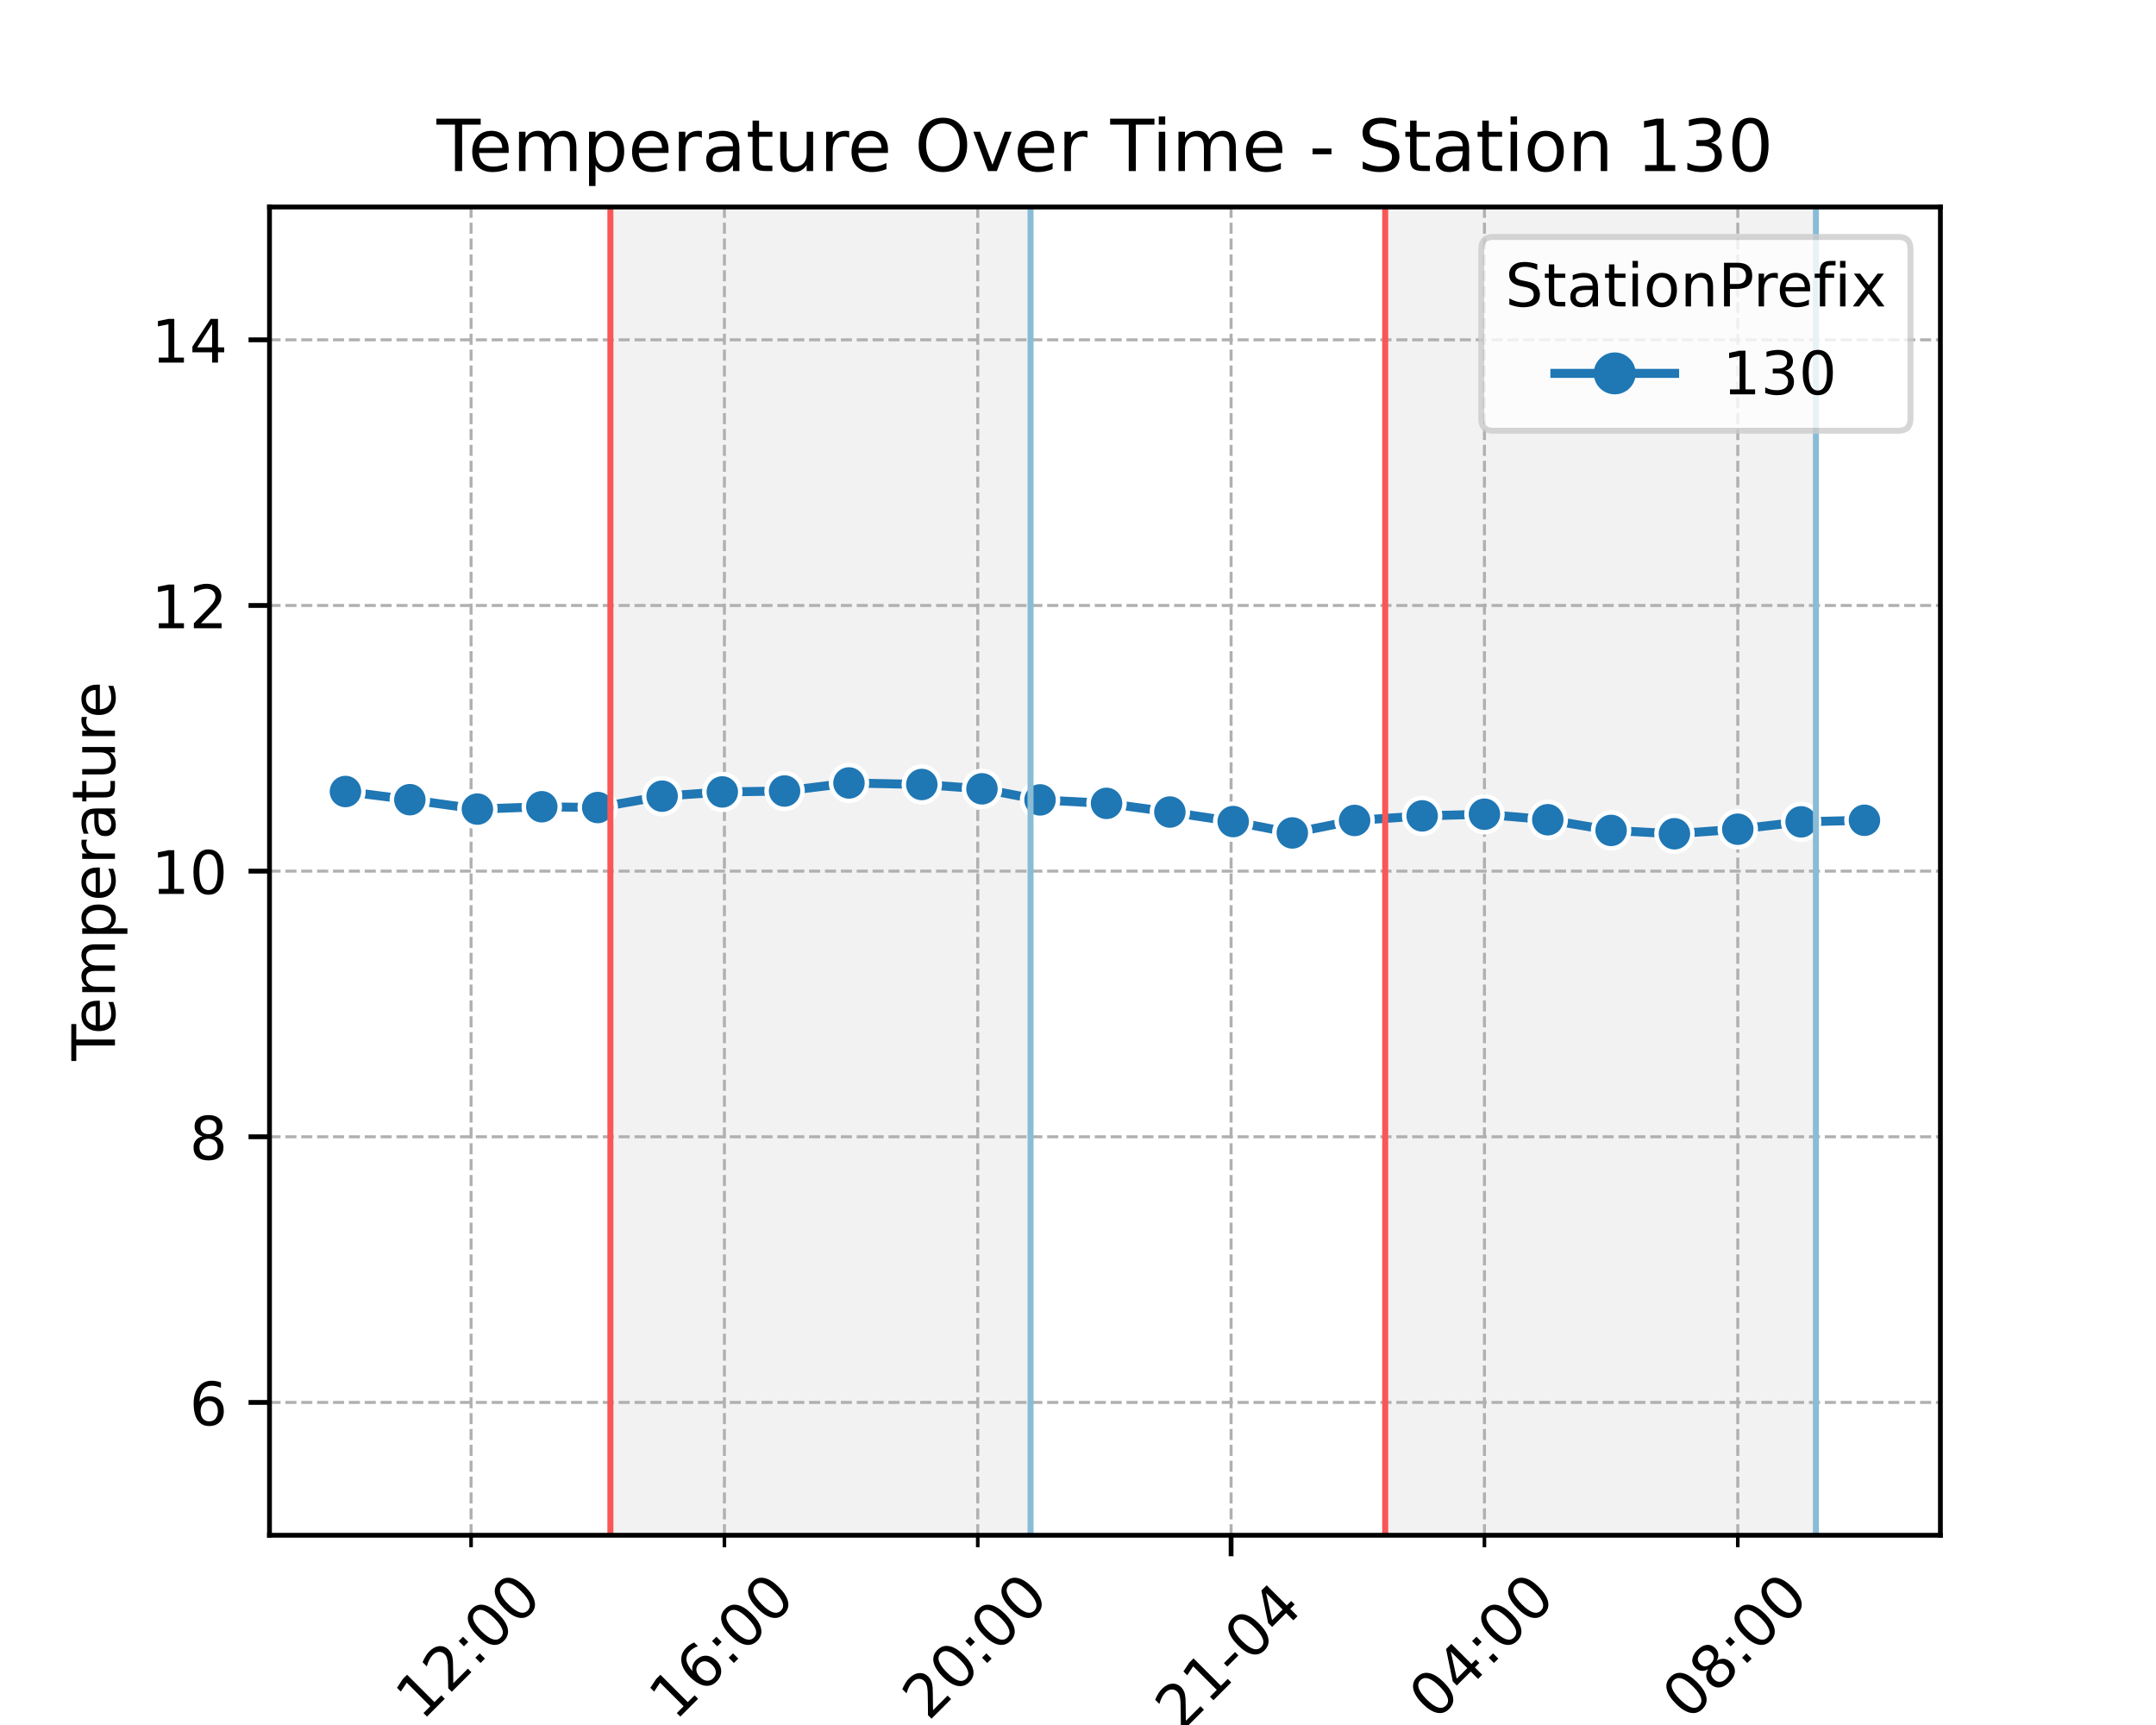
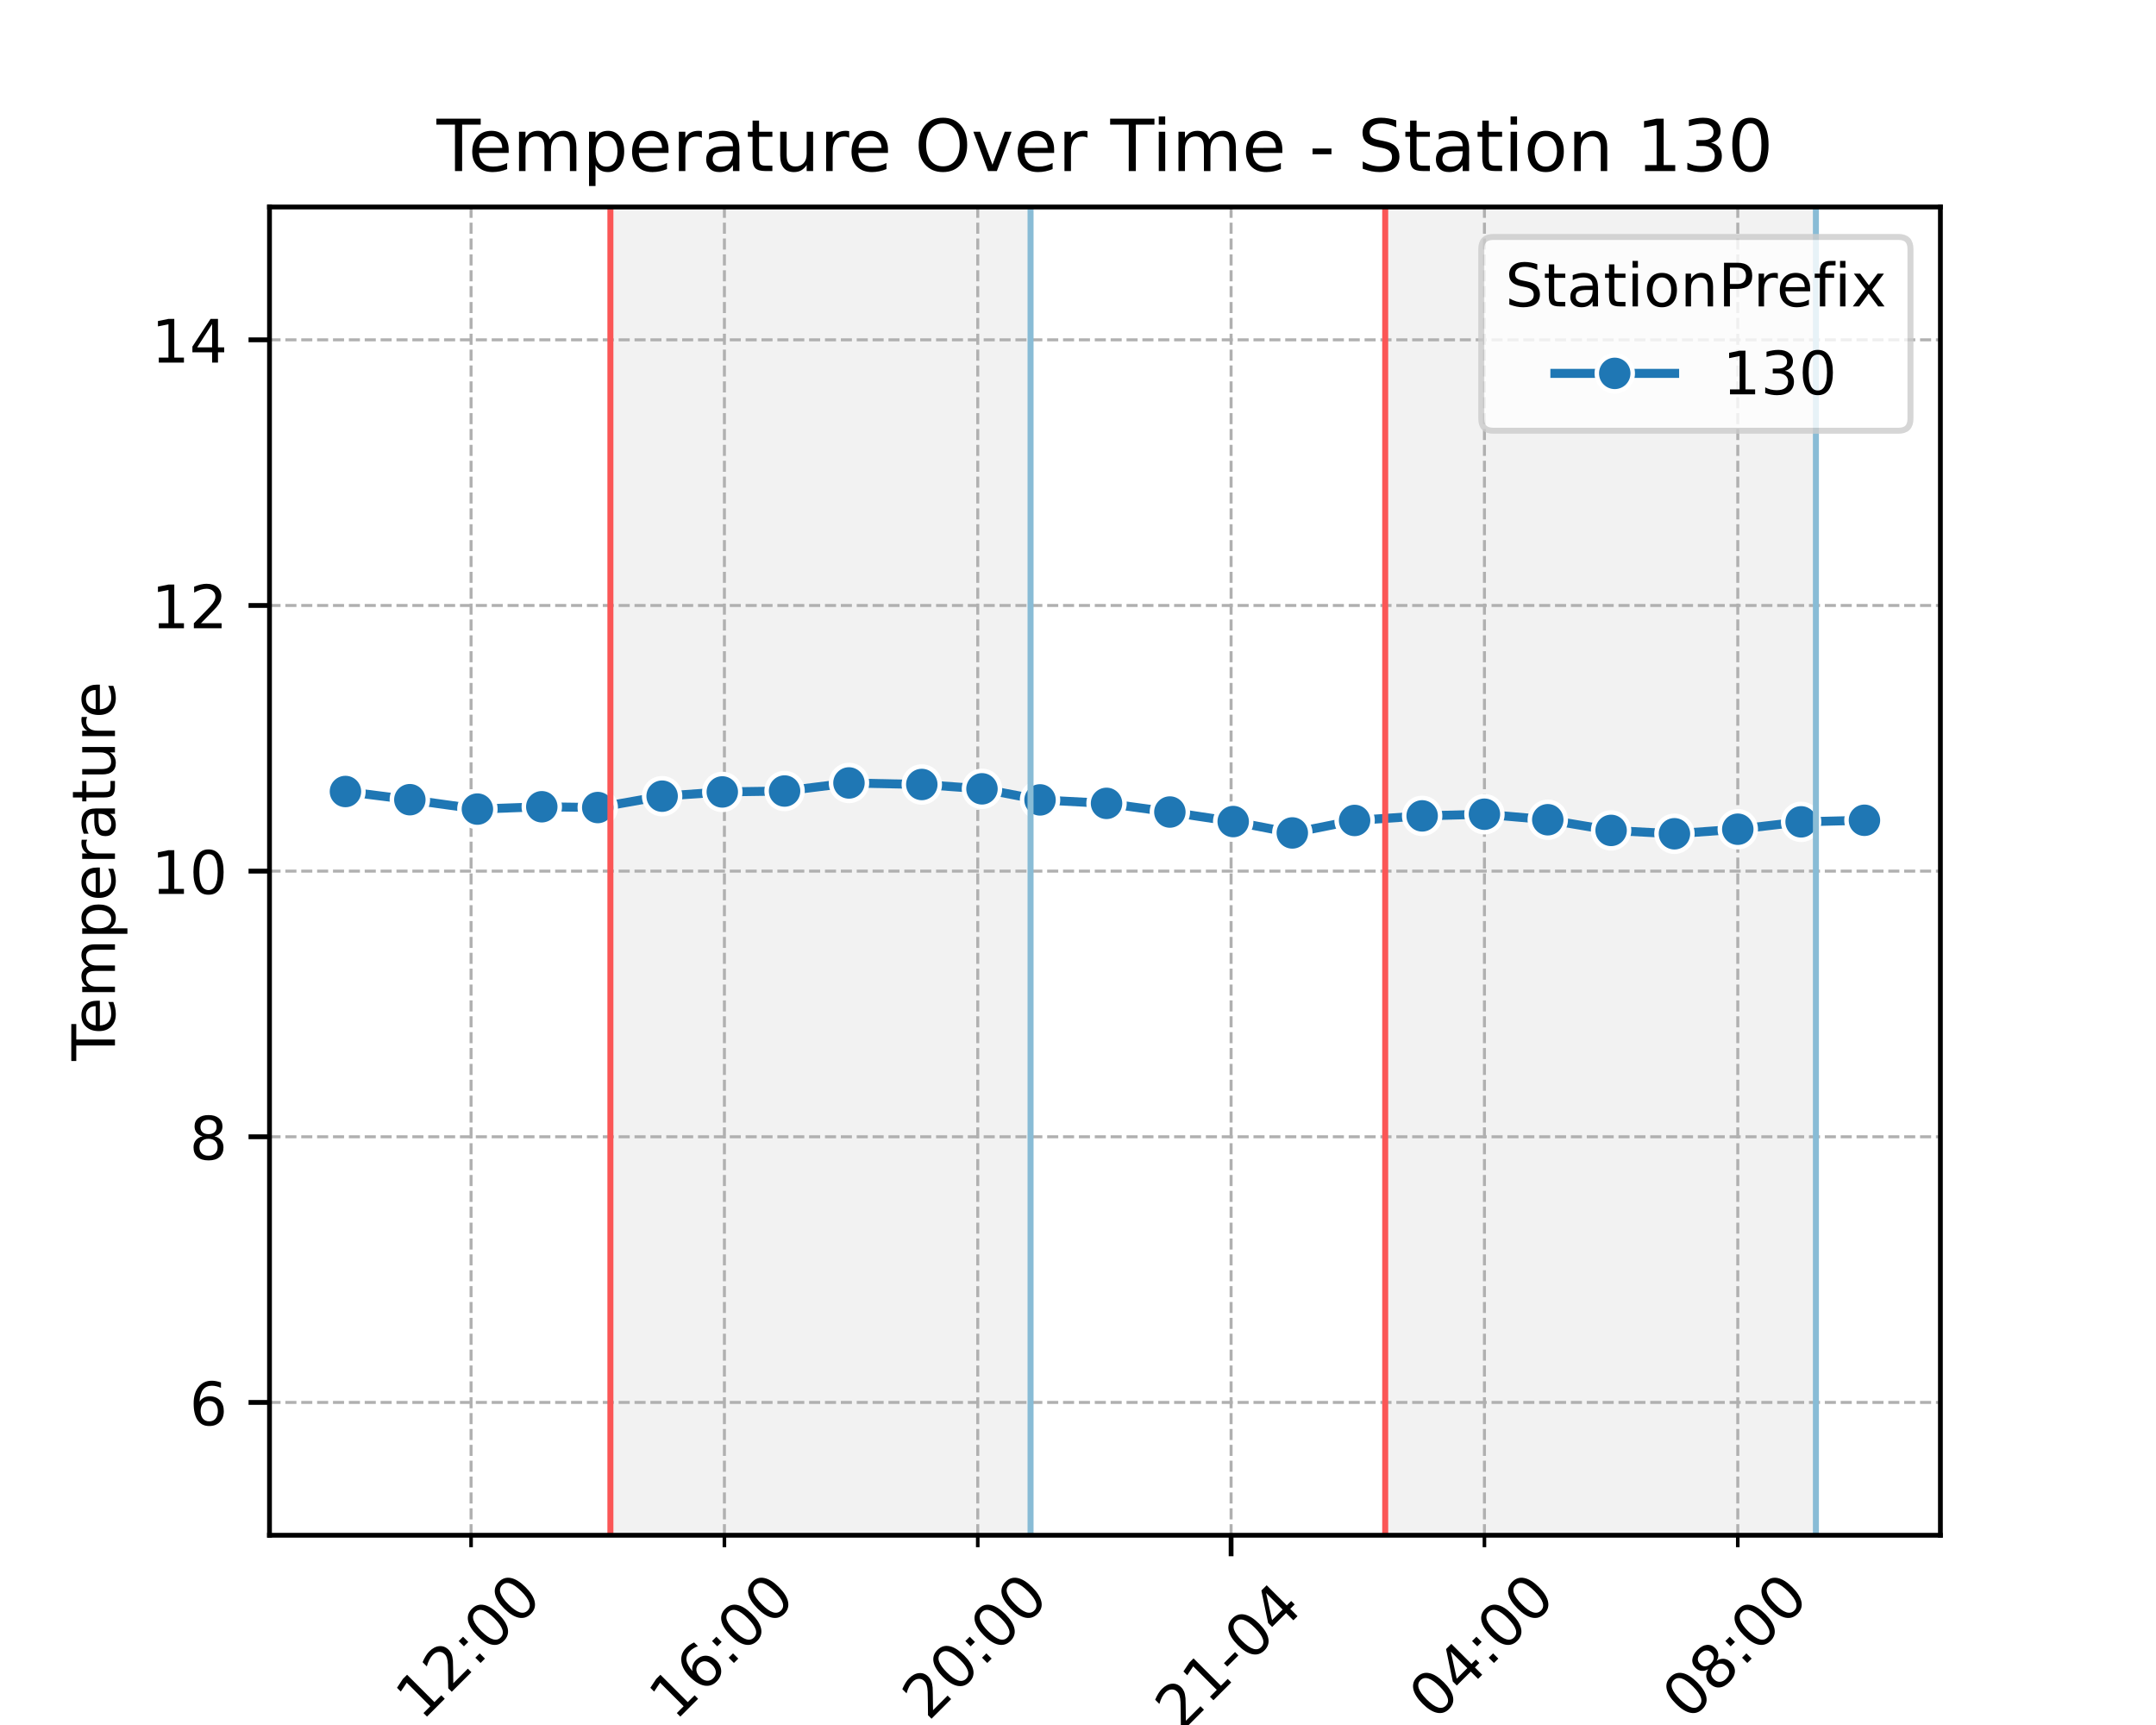
<svg xmlns="http://www.w3.org/2000/svg" xmlns:xlink="http://www.w3.org/1999/xlink" width="360pt" height="288pt" viewBox="0 0 360 288" version="1.1">
  <defs>
    <style type="text/css">*{stroke-linejoin: round; stroke-linecap: butt}</style>
  </defs>
  <g id="figure_1">
    <g id="patch_1">
      <path d="M 0 288  L 360 288  L 360 0  L 0 0  z " style="fill: #ffffff" />
    </g>
    <g id="axes_1">
      <g id="patch_2">
        <path d="M 45 256.32  L 324 256.32  L 324 34.56  L 45 34.56  z " style="fill: #ffffff" />
      </g>
      <g id="PolyCollection_1" />
      <g id="patch_3">
-         <path d="M 101.923 256.32  L 101.923 34.56  L 172.074 34.56  L 172.074 256.32  z " clip-path="url(#pd83a033879)" style="fill: #d3d3d3; opacity: 0.3; stroke: #d3d3d3; stroke-linejoin: miter" />
+         <path d="M 101.923 256.32  L 101.923 34.56  L 172.074 34.56  L 172.074 256.32  z " clip-path="url(#pca00996614)" style="fill: #d3d3d3; opacity: 0.3; stroke: #d3d3d3; stroke-linejoin: miter" />
      </g>
      <g id="patch_4">
-         <path d="M 231.297 256.32  L 231.297 34.56  L 303.21 34.56  L 303.21 256.32  z " clip-path="url(#pd83a033879)" style="fill: #d3d3d3; opacity: 0.3; stroke: #d3d3d3; stroke-linejoin: miter" />
+         <path d="M 231.297 256.32  L 231.297 34.56  L 303.21 34.56  L 303.21 256.32  z " clip-path="url(#pca00996614)" style="fill: #d3d3d3; opacity: 0.3; stroke: #d3d3d3; stroke-linejoin: miter" />
      </g>
      <g id="matplotlib.axis_1">
        <g id="xtick_1">
          <g id="line2d_1">
-             <path d="M 205.563 256.32  L 205.563 34.56  " clip-path="url(#pd83a033879)" style="fill: none; stroke-dasharray: 1.85,0.8; stroke-dashoffset: 0; stroke: #b0b0b0; stroke-width: 0.5" />
+             <path d="M 205.563 256.32  L 205.563 34.56  " clip-path="url(#pca00996614)" style="fill: none; stroke-dasharray: 1.85,0.8; stroke-dashoffset: 0; stroke: #b0b0b0; stroke-width: 0.5" />
          </g>
          <g id="line2d_2">
            <defs>
-               <path id="m3466b45048" d="M 0 0  L 0 3.5  " style="stroke: #000000; stroke-width: 0.8" />
-             </defs>
-             <g>
-               <use xlink:href="#m3466b45048" x="205.563" y="256.32" style="stroke: #000000; stroke-width: 0.8" />
+               <path id="m1d16dae2dc" d="M 0 0  L 0 3.5  " style="stroke: #000000; stroke-width: 0.8" />
+             </defs>
+             <g>
+               <use xlink:href="#m1d16dae2dc" x="205.563" y="256.32" style="stroke: #000000; stroke-width: 0.8" />
            </g>
          </g>
          <g id="text_1">
            <g transform="translate(197.2406 289.2399) rotate(-45) scale(0.1 -0.1)">
              <defs>
                <path id="DejaVuSans-32" d="M 1228 531  L 3431 531  L 3431 0  L 469 0  L 469 531  Q 828 903 1448 1529  Q 2069 2156 2228 2338  Q 2531 2678 2651 2914  Q 2772 3150 2772 3378  Q 2772 3750 2511 3984  Q 2250 4219 1831 4219  Q 1534 4219 1204 4116  Q 875 4013 500 3803  L 500 4441  Q 881 4594 1212 4672  Q 1544 4750 1819 4750  Q 2544 4750 2975 4387  Q 3406 4025 3406 3419  Q 3406 3131 3298 2873  Q 3191 2616 2906 2266  Q 2828 2175 2409 1742  Q 1991 1309 1228 531  z " transform="scale(0.015625)" />
                <path id="DejaVuSans-31" d="M 794 531  L 1825 531  L 1825 4091  L 703 3866  L 703 4441  L 1819 4666  L 2450 4666  L 2450 531  L 3481 531  L 3481 0  L 794 0  L 794 531  z " transform="scale(0.015625)" />
                <path id="DejaVuSans-2d" d="M 313 2009  L 1997 2009  L 1997 1497  L 313 1497  L 313 2009  z " transform="scale(0.015625)" />
                <path id="DejaVuSans-30" d="M 2034 4250  Q 1547 4250 1301 3770  Q 1056 3291 1056 2328  Q 1056 1369 1301 889  Q 1547 409 2034 409  Q 2525 409 2770 889  Q 3016 1369 3016 2328  Q 3016 3291 2770 3770  Q 2525 4250 2034 4250  z M 2034 4750  Q 2819 4750 3233 4129  Q 3647 3509 3647 2328  Q 3647 1150 3233 529  Q 2819 -91 2034 -91  Q 1250 -91 836 529  Q 422 1150 422 2328  Q 422 3509 836 4129  Q 1250 4750 2034 4750  z " transform="scale(0.015625)" />
                <path id="DejaVuSans-34" d="M 2419 4116  L 825 1625  L 2419 1625  L 2419 4116  z M 2253 4666  L 3047 4666  L 3047 1625  L 3713 1625  L 3713 1100  L 3047 1100  L 3047 0  L 2419 0  L 2419 1100  L 313 1100  L 313 1709  L 2253 4666  z " transform="scale(0.015625)" />
              </defs>
              <use xlink:href="#DejaVuSans-32" />
              <use xlink:href="#DejaVuSans-31" x="63.623" />
              <use xlink:href="#DejaVuSans-2d" x="127.246" />
              <use xlink:href="#DejaVuSans-30" x="163.33" />
              <use xlink:href="#DejaVuSans-34" x="226.953" />
            </g>
          </g>
        </g>
        <g id="xtick_2">
          <g id="line2d_3">
-             <path d="M 78.657 256.32  L 78.657 34.56  " clip-path="url(#pd83a033879)" style="fill: none; stroke-dasharray: 1.85,0.8; stroke-dashoffset: 0; stroke: #b0b0b0; stroke-width: 0.5" />
+             <path d="M 78.657 256.32  L 78.657 34.56  " clip-path="url(#pca00996614)" style="fill: none; stroke-dasharray: 1.85,0.8; stroke-dashoffset: 0; stroke: #b0b0b0; stroke-width: 0.5" />
          </g>
          <g id="line2d_4">
            <defs>
-               <path id="m3fa48790ff" d="M 0 0  L 0 2  " style="stroke: #000000; stroke-width: 0.6" />
-             </defs>
-             <g>
-               <use xlink:href="#m3fa48790ff" x="78.657" y="256.32" style="stroke: #000000; stroke-width: 0.6" />
+               <path id="m668d4b3c81" d="M 0 0  L 0 2  " style="stroke: #000000; stroke-width: 0.6" />
+             </defs>
+             <g>
+               <use xlink:href="#m668d4b3c81" x="78.657" y="256.32" style="stroke: #000000; stroke-width: 0.6" />
            </g>
          </g>
          <g id="text_2">
            <g transform="translate(70.41882 287.4708) rotate(-45) scale(0.1 -0.1)">
              <defs>
                <path id="DejaVuSans-3a" d="M 750 794  L 1409 794  L 1409 0  L 750 0  L 750 794  z M 750 3309  L 1409 3309  L 1409 2516  L 750 2516  L 750 3309  z " transform="scale(0.015625)" />
              </defs>
              <use xlink:href="#DejaVuSans-31" />
              <use xlink:href="#DejaVuSans-32" x="63.623" />
              <use xlink:href="#DejaVuSans-3a" x="127.246" />
              <use xlink:href="#DejaVuSans-30" x="160.938" />
              <use xlink:href="#DejaVuSans-30" x="224.561" />
            </g>
          </g>
        </g>
        <g id="xtick_3">
          <g id="line2d_5">
-             <path d="M 120.959 256.32  L 120.959 34.56  " clip-path="url(#pd83a033879)" style="fill: none; stroke-dasharray: 1.85,0.8; stroke-dashoffset: 0; stroke: #b0b0b0; stroke-width: 0.5" />
+             <path d="M 120.959 256.32  L 120.959 34.56  " clip-path="url(#pca00996614)" style="fill: none; stroke-dasharray: 1.85,0.8; stroke-dashoffset: 0; stroke: #b0b0b0; stroke-width: 0.5" />
          </g>
          <g id="line2d_6">
            <g>
-               <use xlink:href="#m3fa48790ff" x="120.959" y="256.32" style="stroke: #000000; stroke-width: 0.6" />
+               <use xlink:href="#m668d4b3c81" x="120.959" y="256.32" style="stroke: #000000; stroke-width: 0.6" />
            </g>
          </g>
          <g id="text_3">
            <g transform="translate(112.7209 287.4708) rotate(-45) scale(0.1 -0.1)">
              <defs>
                <path id="DejaVuSans-36" d="M 2113 2584  Q 1688 2584 1439 2293  Q 1191 2003 1191 1497  Q 1191 994 1439 701  Q 1688 409 2113 409  Q 2538 409 2786 701  Q 3034 994 3034 1497  Q 3034 2003 2786 2293  Q 2538 2584 2113 2584  z M 3366 4563  L 3366 3988  Q 3128 4100 2886 4159  Q 2644 4219 2406 4219  Q 1781 4219 1451 3797  Q 1122 3375 1075 2522  Q 1259 2794 1537 2939  Q 1816 3084 2150 3084  Q 2853 3084 3261 2657  Q 3669 2231 3669 1497  Q 3669 778 3244 343  Q 2819 -91 2113 -91  Q 1303 -91 875 529  Q 447 1150 447 2328  Q 447 3434 972 4092  Q 1497 4750 2381 4750  Q 2619 4750 2861 4703  Q 3103 4656 3366 4563  z " transform="scale(0.015625)" />
              </defs>
              <use xlink:href="#DejaVuSans-31" />
              <use xlink:href="#DejaVuSans-36" x="63.623" />
              <use xlink:href="#DejaVuSans-3a" x="127.246" />
              <use xlink:href="#DejaVuSans-30" x="160.938" />
              <use xlink:href="#DejaVuSans-30" x="224.561" />
            </g>
          </g>
        </g>
        <g id="xtick_4">
          <g id="line2d_7">
-             <path d="M 163.261 256.32  L 163.261 34.56  " clip-path="url(#pd83a033879)" style="fill: none; stroke-dasharray: 1.85,0.8; stroke-dashoffset: 0; stroke: #b0b0b0; stroke-width: 0.5" />
+             <path d="M 163.261 256.32  L 163.261 34.56  " clip-path="url(#pca00996614)" style="fill: none; stroke-dasharray: 1.85,0.8; stroke-dashoffset: 0; stroke: #b0b0b0; stroke-width: 0.5" />
          </g>
          <g id="line2d_8">
            <g>
-               <use xlink:href="#m3fa48790ff" x="163.261" y="256.32" style="stroke: #000000; stroke-width: 0.6" />
+               <use xlink:href="#m668d4b3c81" x="163.261" y="256.32" style="stroke: #000000; stroke-width: 0.6" />
            </g>
          </g>
          <g id="text_4">
            <g transform="translate(155.023 287.4708) rotate(-45) scale(0.1 -0.1)">
              <use xlink:href="#DejaVuSans-32" />
              <use xlink:href="#DejaVuSans-30" x="63.623" />
              <use xlink:href="#DejaVuSans-3a" x="127.246" />
              <use xlink:href="#DejaVuSans-30" x="160.938" />
              <use xlink:href="#DejaVuSans-30" x="224.561" />
            </g>
          </g>
        </g>
        <g id="xtick_5">
          <g id="line2d_9">
-             <path d="M 247.865 256.32  L 247.865 34.56  " clip-path="url(#pd83a033879)" style="fill: none; stroke-dasharray: 1.85,0.8; stroke-dashoffset: 0; stroke: #b0b0b0; stroke-width: 0.5" />
+             <path d="M 247.865 256.32  L 247.865 34.56  " clip-path="url(#pca00996614)" style="fill: none; stroke-dasharray: 1.85,0.8; stroke-dashoffset: 0; stroke: #b0b0b0; stroke-width: 0.5" />
          </g>
          <g id="line2d_10">
            <g>
-               <use xlink:href="#m3fa48790ff" x="247.865" y="256.32" style="stroke: #000000; stroke-width: 0.6" />
+               <use xlink:href="#m668d4b3c81" x="247.865" y="256.32" style="stroke: #000000; stroke-width: 0.6" />
            </g>
          </g>
          <g id="text_5">
            <g transform="translate(239.6272 287.4708) rotate(-45) scale(0.1 -0.1)">
              <use xlink:href="#DejaVuSans-30" />
              <use xlink:href="#DejaVuSans-34" x="63.623" />
              <use xlink:href="#DejaVuSans-3a" x="127.246" />
              <use xlink:href="#DejaVuSans-30" x="160.938" />
              <use xlink:href="#DejaVuSans-30" x="224.561" />
            </g>
          </g>
        </g>
        <g id="xtick_6">
          <g id="line2d_11">
-             <path d="M 290.167 256.32  L 290.167 34.56  " clip-path="url(#pd83a033879)" style="fill: none; stroke-dasharray: 1.85,0.8; stroke-dashoffset: 0; stroke: #b0b0b0; stroke-width: 0.5" />
+             <path d="M 290.167 256.32  L 290.167 34.56  " clip-path="url(#pca00996614)" style="fill: none; stroke-dasharray: 1.85,0.8; stroke-dashoffset: 0; stroke: #b0b0b0; stroke-width: 0.5" />
          </g>
          <g id="line2d_12">
            <g>
-               <use xlink:href="#m3fa48790ff" x="290.167" y="256.32" style="stroke: #000000; stroke-width: 0.6" />
+               <use xlink:href="#m668d4b3c81" x="290.167" y="256.32" style="stroke: #000000; stroke-width: 0.6" />
            </g>
          </g>
          <g id="text_6">
            <g transform="translate(281.9293 287.4708) rotate(-45) scale(0.1 -0.1)">
              <defs>
                <path id="DejaVuSans-38" d="M 2034 2216  Q 1584 2216 1326 1975  Q 1069 1734 1069 1313  Q 1069 891 1326 650  Q 1584 409 2034 409  Q 2484 409 2743 651  Q 3003 894 3003 1313  Q 3003 1734 2745 1975  Q 2488 2216 2034 2216  z M 1403 2484  Q 997 2584 770 2862  Q 544 3141 544 3541  Q 544 4100 942 4425  Q 1341 4750 2034 4750  Q 2731 4750 3128 4425  Q 3525 4100 3525 3541  Q 3525 3141 3298 2862  Q 3072 2584 2669 2484  Q 3125 2378 3379 2068  Q 3634 1759 3634 1313  Q 3634 634 3220 271  Q 2806 -91 2034 -91  Q 1263 -91 848 271  Q 434 634 434 1313  Q 434 1759 690 2068  Q 947 2378 1403 2484  z M 1172 3481  Q 1172 3119 1398 2916  Q 1625 2713 2034 2713  Q 2441 2713 2670 2916  Q 2900 3119 2900 3481  Q 2900 3844 2670 4047  Q 2441 4250 2034 4250  Q 1625 4250 1398 4047  Q 1172 3844 1172 3481  z " transform="scale(0.015625)" />
              </defs>
              <use xlink:href="#DejaVuSans-30" />
              <use xlink:href="#DejaVuSans-38" x="63.623" />
              <use xlink:href="#DejaVuSans-3a" x="127.246" />
              <use xlink:href="#DejaVuSans-30" x="160.938" />
              <use xlink:href="#DejaVuSans-30" x="224.561" />
            </g>
          </g>
        </g>
        <g id="text_7">
          <g transform="translate(160.3352 302.3089) scale(0.1 -0.1)">
            <defs>
              <path id="DejaVuSans-53" d="M 3425 4513  L 3425 3897  Q 3066 4069 2747 4153  Q 2428 4238 2131 4238  Q 1616 4238 1336 4038  Q 1056 3838 1056 3469  Q 1056 3159 1242 3001  Q 1428 2844 1947 2747  L 2328 2669  Q 3034 2534 3370 2195  Q 3706 1856 3706 1288  Q 3706 609 3251 259  Q 2797 -91 1919 -91  Q 1588 -91 1214 -16  Q 841 59 441 206  L 441 856  Q 825 641 1194 531  Q 1563 422 1919 422  Q 2459 422 2753 634  Q 3047 847 3047 1241  Q 3047 1584 2836 1778  Q 2625 1972 2144 2069  L 1759 2144  Q 1053 2284 737 2584  Q 422 2884 422 3419  Q 422 4038 858 4394  Q 1294 4750 2059 4750  Q 2388 4750 2728 4690  Q 3069 4631 3425 4513  z " transform="scale(0.015625)" />
              <path id="DejaVuSans-74" d="M 1172 4494  L 1172 3500  L 2356 3500  L 2356 3053  L 1172 3053  L 1172 1153  Q 1172 725 1289 603  Q 1406 481 1766 481  L 2356 481  L 2356 0  L 1766 0  Q 1100 0 847 248  Q 594 497 594 1153  L 594 3053  L 172 3053  L 172 3500  L 594 3500  L 594 4494  L 1172 4494  z " transform="scale(0.015625)" />
              <path id="DejaVuSans-61" d="M 2194 1759  Q 1497 1759 1228 1600  Q 959 1441 959 1056  Q 959 750 1161 570  Q 1363 391 1709 391  Q 2188 391 2477 730  Q 2766 1069 2766 1631  L 2766 1759  L 2194 1759  z M 3341 1997  L 3341 0  L 2766 0  L 2766 531  Q 2569 213 2275 61  Q 1981 -91 1556 -91  Q 1019 -91 701 211  Q 384 513 384 1019  Q 384 1609 779 1909  Q 1175 2209 1959 2209  L 2766 2209  L 2766 2266  Q 2766 2663 2505 2880  Q 2244 3097 1772 3097  Q 1472 3097 1187 3025  Q 903 2953 641 2809  L 641 3341  Q 956 3463 1253 3523  Q 1550 3584 1831 3584  Q 2591 3584 2966 3190  Q 3341 2797 3341 1997  z " transform="scale(0.015625)" />
              <path id="DejaVuSans-72" d="M 2631 2963  Q 2534 3019 2420 3045  Q 2306 3072 2169 3072  Q 1681 3072 1420 2755  Q 1159 2438 1159 1844  L 1159 0  L 581 0  L 581 3500  L 1159 3500  L 1159 2956  Q 1341 3275 1631 3429  Q 1922 3584 2338 3584  Q 2397 3584 2469 3576  Q 2541 3569 2628 3553  L 2631 2963  z " transform="scale(0.015625)" />
              <path id="DejaVuSans-44" d="M 1259 4147  L 1259 519  L 2022 519  Q 2988 519 3436 956  Q 3884 1394 3884 2338  Q 3884 3275 3436 3711  Q 2988 4147 2022 4147  L 1259 4147  z M 628 4666  L 1925 4666  Q 3281 4666 3915 4102  Q 4550 3538 4550 2338  Q 4550 1131 3912 565  Q 3275 0 1925 0  L 628 0  L 628 4666  z " transform="scale(0.015625)" />
              <path id="DejaVuSans-65" d="M 3597 1894  L 3597 1613  L 953 1613  Q 991 1019 1311 708  Q 1631 397 2203 397  Q 2534 397 2845 478  Q 3156 559 3463 722  L 3463 178  Q 3153 47 2828 -22  Q 2503 -91 2169 -91  Q 1331 -91 842 396  Q 353 884 353 1716  Q 353 2575 817 3079  Q 1281 3584 2069 3584  Q 2775 3584 3186 3129  Q 3597 2675 3597 1894  z M 3022 2063  Q 3016 2534 2758 2815  Q 2500 3097 2075 3097  Q 1594 3097 1305 2825  Q 1016 2553 972 2059  L 3022 2063  z " transform="scale(0.015625)" />
            </defs>
            <use xlink:href="#DejaVuSans-53" />
            <use xlink:href="#DejaVuSans-74" x="63.477" />
            <use xlink:href="#DejaVuSans-61" x="102.686" />
            <use xlink:href="#DejaVuSans-72" x="163.965" />
            <use xlink:href="#DejaVuSans-74" x="205.078" />
            <use xlink:href="#DejaVuSans-44" x="244.287" />
            <use xlink:href="#DejaVuSans-61" x="321.289" />
            <use xlink:href="#DejaVuSans-74" x="382.568" />
            <use xlink:href="#DejaVuSans-65" x="421.777" />
          </g>
        </g>
      </g>
      <g id="matplotlib.axis_2">
        <g id="ytick_1">
          <g id="line2d_13">
-             <path d="M 45 234.144  L 324 234.144  " clip-path="url(#pd83a033879)" style="fill: none; stroke-dasharray: 1.85,0.8; stroke-dashoffset: 0; stroke: #b0b0b0; stroke-width: 0.5" />
+             <path d="M 45 234.144  L 324 234.144  " clip-path="url(#pca00996614)" style="fill: none; stroke-dasharray: 1.85,0.8; stroke-dashoffset: 0; stroke: #b0b0b0; stroke-width: 0.5" />
          </g>
          <g id="line2d_14">
            <defs>
-               <path id="m8d2b689695" d="M 0 0  L -3.5 0  " style="stroke: #000000; stroke-width: 0.8" />
-             </defs>
-             <g>
-               <use xlink:href="#m8d2b689695" x="45" y="234.144" style="stroke: #000000; stroke-width: 0.8" />
+               <path id="m68eec48ce3" d="M 0 0  L -3.5 0  " style="stroke: #000000; stroke-width: 0.8" />
+             </defs>
+             <g>
+               <use xlink:href="#m68eec48ce3" x="45" y="234.144" style="stroke: #000000; stroke-width: 0.8" />
            </g>
          </g>
          <g id="text_8">
            <g transform="translate(31.6375 237.9432) scale(0.1 -0.1)">
              <use xlink:href="#DejaVuSans-36" />
            </g>
          </g>
        </g>
        <g id="ytick_2">
          <g id="line2d_15">
-             <path d="M 45 189.792  L 324 189.792  " clip-path="url(#pd83a033879)" style="fill: none; stroke-dasharray: 1.85,0.8; stroke-dashoffset: 0; stroke: #b0b0b0; stroke-width: 0.5" />
+             <path d="M 45 189.792  L 324 189.792  " clip-path="url(#pca00996614)" style="fill: none; stroke-dasharray: 1.85,0.8; stroke-dashoffset: 0; stroke: #b0b0b0; stroke-width: 0.5" />
          </g>
          <g id="line2d_16">
            <g>
-               <use xlink:href="#m8d2b689695" x="45" y="189.792" style="stroke: #000000; stroke-width: 0.8" />
+               <use xlink:href="#m68eec48ce3" x="45" y="189.792" style="stroke: #000000; stroke-width: 0.8" />
            </g>
          </g>
          <g id="text_9">
            <g transform="translate(31.6375 193.5912) scale(0.1 -0.1)">
              <use xlink:href="#DejaVuSans-38" />
            </g>
          </g>
        </g>
        <g id="ytick_3">
          <g id="line2d_17">
-             <path d="M 45 145.44  L 324 145.44  " clip-path="url(#pd83a033879)" style="fill: none; stroke-dasharray: 1.85,0.8; stroke-dashoffset: 0; stroke: #b0b0b0; stroke-width: 0.5" />
+             <path d="M 45 145.44  L 324 145.44  " clip-path="url(#pca00996614)" style="fill: none; stroke-dasharray: 1.85,0.8; stroke-dashoffset: 0; stroke: #b0b0b0; stroke-width: 0.5" />
          </g>
          <g id="line2d_18">
            <g>
-               <use xlink:href="#m8d2b689695" x="45" y="145.44" style="stroke: #000000; stroke-width: 0.8" />
+               <use xlink:href="#m68eec48ce3" x="45" y="145.44" style="stroke: #000000; stroke-width: 0.8" />
            </g>
          </g>
          <g id="text_10">
            <g transform="translate(25.275 149.2392) scale(0.1 -0.1)">
              <use xlink:href="#DejaVuSans-31" />
              <use xlink:href="#DejaVuSans-30" x="63.623" />
            </g>
          </g>
        </g>
        <g id="ytick_4">
          <g id="line2d_19">
-             <path d="M 45 101.088  L 324 101.088  " clip-path="url(#pd83a033879)" style="fill: none; stroke-dasharray: 1.85,0.8; stroke-dashoffset: 0; stroke: #b0b0b0; stroke-width: 0.5" />
+             <path d="M 45 101.088  L 324 101.088  " clip-path="url(#pca00996614)" style="fill: none; stroke-dasharray: 1.85,0.8; stroke-dashoffset: 0; stroke: #b0b0b0; stroke-width: 0.5" />
          </g>
          <g id="line2d_20">
            <g>
-               <use xlink:href="#m8d2b689695" x="45" y="101.088" style="stroke: #000000; stroke-width: 0.8" />
+               <use xlink:href="#m68eec48ce3" x="45" y="101.088" style="stroke: #000000; stroke-width: 0.8" />
            </g>
          </g>
          <g id="text_11">
            <g transform="translate(25.275 104.8872) scale(0.1 -0.1)">
              <use xlink:href="#DejaVuSans-31" />
              <use xlink:href="#DejaVuSans-32" x="63.623" />
            </g>
          </g>
        </g>
        <g id="ytick_5">
          <g id="line2d_21">
-             <path d="M 45 56.736  L 324 56.736  " clip-path="url(#pd83a033879)" style="fill: none; stroke-dasharray: 1.85,0.8; stroke-dashoffset: 0; stroke: #b0b0b0; stroke-width: 0.5" />
+             <path d="M 45 56.736  L 324 56.736  " clip-path="url(#pca00996614)" style="fill: none; stroke-dasharray: 1.85,0.8; stroke-dashoffset: 0; stroke: #b0b0b0; stroke-width: 0.5" />
          </g>
          <g id="line2d_22">
            <g>
-               <use xlink:href="#m8d2b689695" x="45" y="56.736" style="stroke: #000000; stroke-width: 0.8" />
+               <use xlink:href="#m68eec48ce3" x="45" y="56.736" style="stroke: #000000; stroke-width: 0.8" />
            </g>
          </g>
          <g id="text_12">
            <g transform="translate(25.275 60.53522) scale(0.1 -0.1)">
              <use xlink:href="#DejaVuSans-31" />
              <use xlink:href="#DejaVuSans-34" x="63.623" />
            </g>
          </g>
        </g>
        <g id="text_13">
          <g transform="translate(19.19531 177.1095) rotate(-90) scale(0.1 -0.1)">
            <defs>
              <path id="DejaVuSans-54" d="M -19 4666  L 3928 4666  L 3928 4134  L 2272 4134  L 2272 0  L 1638 0  L 1638 4134  L -19 4134  L -19 4666  z " transform="scale(0.015625)" />
              <path id="DejaVuSans-6d" d="M 3328 2828  Q 3544 3216 3844 3400  Q 4144 3584 4550 3584  Q 5097 3584 5394 3201  Q 5691 2819 5691 2113  L 5691 0  L 5113 0  L 5113 2094  Q 5113 2597 4934 2840  Q 4756 3084 4391 3084  Q 3944 3084 3684 2787  Q 3425 2491 3425 1978  L 3425 0  L 2847 0  L 2847 2094  Q 2847 2600 2669 2842  Q 2491 3084 2119 3084  Q 1678 3084 1418 2786  Q 1159 2488 1159 1978  L 1159 0  L 581 0  L 581 3500  L 1159 3500  L 1159 2956  Q 1356 3278 1631 3431  Q 1906 3584 2284 3584  Q 2666 3584 2933 3390  Q 3200 3197 3328 2828  z " transform="scale(0.015625)" />
              <path id="DejaVuSans-70" d="M 1159 525  L 1159 -1331  L 581 -1331  L 581 3500  L 1159 3500  L 1159 2969  Q 1341 3281 1617 3432  Q 1894 3584 2278 3584  Q 2916 3584 3314 3078  Q 3713 2572 3713 1747  Q 3713 922 3314 415  Q 2916 -91 2278 -91  Q 1894 -91 1617 61  Q 1341 213 1159 525  z M 3116 1747  Q 3116 2381 2855 2742  Q 2594 3103 2138 3103  Q 1681 3103 1420 2742  Q 1159 2381 1159 1747  Q 1159 1113 1420 752  Q 1681 391 2138 391  Q 2594 391 2855 752  Q 3116 1113 3116 1747  z " transform="scale(0.015625)" />
              <path id="DejaVuSans-75" d="M 544 1381  L 544 3500  L 1119 3500  L 1119 1403  Q 1119 906 1312 657  Q 1506 409 1894 409  Q 2359 409 2629 706  Q 2900 1003 2900 1516  L 2900 3500  L 3475 3500  L 3475 0  L 2900 0  L 2900 538  Q 2691 219 2414 64  Q 2138 -91 1772 -91  Q 1169 -91 856 284  Q 544 659 544 1381  z M 1991 3584  L 1991 3584  z " transform="scale(0.015625)" />
            </defs>
            <use xlink:href="#DejaVuSans-54" />
            <use xlink:href="#DejaVuSans-65" x="44.084" />
            <use xlink:href="#DejaVuSans-6d" x="105.607" />
            <use xlink:href="#DejaVuSans-70" x="203.02" />
            <use xlink:href="#DejaVuSans-65" x="266.496" />
            <use xlink:href="#DejaVuSans-72" x="328.02" />
            <use xlink:href="#DejaVuSans-61" x="369.133" />
            <use xlink:href="#DejaVuSans-74" x="430.412" />
            <use xlink:href="#DejaVuSans-75" x="469.621" />
            <use xlink:href="#DejaVuSans-72" x="533" />
            <use xlink:href="#DejaVuSans-65" x="571.863" />
          </g>
        </g>
      </g>
      <g id="line2d_23">
-         <path d="M 57.682 132.148  L 68.434 133.514  L 79.714 135.082  L 90.466 134.694  L 99.808 134.824  L 110.559 132.926  L 120.606 132.219  L 131.005 132.066  L 141.757 130.72  L 153.919 130.975  L 163.966 131.7  L 173.66 133.549  L 184.764 134.128  L 195.34 135.574  L 205.915 137.166  L 215.786 139.064  L 226.185 136.98  L 237.466 136.217  L 247.865 135.94  L 258.441 136.862  L 269.016 138.643  L 279.592 139.204  L 290.167 138.443  L 300.743 137.213  L 311.318 136.951  " clip-path="url(#pd83a033879)" style="fill: none; stroke: #1f77b4; stroke-width: 1.5; stroke-linecap: square" />
+         <path d="M 57.682 132.148  L 68.434 133.514  L 79.714 135.082  L 90.466 134.694  L 99.808 134.824  L 110.559 132.926  L 120.606 132.219  L 131.005 132.066  L 141.757 130.72  L 153.919 130.975  L 163.966 131.7  L 173.66 133.549  L 184.764 134.128  L 195.34 135.574  L 205.915 137.166  L 215.786 139.064  L 226.185 136.98  L 237.466 136.217  L 247.865 135.94  L 258.441 136.862  L 269.016 138.643  L 279.592 139.204  L 290.167 138.443  L 300.743 137.213  L 311.318 136.951  " clip-path="url(#pca00996614)" style="fill: none; stroke: #1f77b4; stroke-width: 1.5; stroke-linecap: square" />
        <defs>
-           <path id="m7f52af17b8" d="M 0 3  C 0.796 3 1.559 2.684 2.121 2.121  C 2.684 1.559 3 0.796 3 0  C 3 -0.796 2.684 -1.559 2.121 -2.121  C 1.559 -2.684 0.796 -3 0 -3  C -0.796 -3 -1.559 -2.684 -2.121 -2.121  C -2.684 -1.559 -3 -0.796 -3 0  C -3 0.796 -2.684 1.559 -2.121 2.121  C -1.559 2.684 -0.796 3 0 3  z " style="stroke: #ffffff; stroke-width: 0.75" />
+           <path id="mdd448b51aa" d="M 0 3  C 0.796 3 1.559 2.684 2.121 2.121  C 2.684 1.559 3 0.796 3 0  C 3 -0.796 2.684 -1.559 2.121 -2.121  C 1.559 -2.684 0.796 -3 0 -3  C -0.796 -3 -1.559 -2.684 -2.121 -2.121  C -2.684 -1.559 -3 -0.796 -3 0  C -3 0.796 -2.684 1.559 -2.121 2.121  C -1.559 2.684 -0.796 3 0 3  z " style="stroke: #ffffff; stroke-width: 0.75" />
        </defs>
-         <g clip-path="url(#pd83a033879)">
-           <use xlink:href="#m7f52af17b8" x="57.682" y="132.148" style="fill: #1f77b4; stroke: #ffffff; stroke-width: 0.75" />
-           <use xlink:href="#m7f52af17b8" x="68.434" y="133.514" style="fill: #1f77b4; stroke: #ffffff; stroke-width: 0.75" />
-           <use xlink:href="#m7f52af17b8" x="79.714" y="135.082" style="fill: #1f77b4; stroke: #ffffff; stroke-width: 0.75" />
-           <use xlink:href="#m7f52af17b8" x="90.466" y="134.694" style="fill: #1f77b4; stroke: #ffffff; stroke-width: 0.75" />
-           <use xlink:href="#m7f52af17b8" x="99.808" y="134.824" style="fill: #1f77b4; stroke: #ffffff; stroke-width: 0.75" />
-           <use xlink:href="#m7f52af17b8" x="110.559" y="132.926" style="fill: #1f77b4; stroke: #ffffff; stroke-width: 0.75" />
-           <use xlink:href="#m7f52af17b8" x="120.606" y="132.219" style="fill: #1f77b4; stroke: #ffffff; stroke-width: 0.75" />
-           <use xlink:href="#m7f52af17b8" x="131.005" y="132.066" style="fill: #1f77b4; stroke: #ffffff; stroke-width: 0.75" />
-           <use xlink:href="#m7f52af17b8" x="141.757" y="130.72" style="fill: #1f77b4; stroke: #ffffff; stroke-width: 0.75" />
-           <use xlink:href="#m7f52af17b8" x="153.919" y="130.975" style="fill: #1f77b4; stroke: #ffffff; stroke-width: 0.75" />
-           <use xlink:href="#m7f52af17b8" x="163.966" y="131.7" style="fill: #1f77b4; stroke: #ffffff; stroke-width: 0.75" />
-           <use xlink:href="#m7f52af17b8" x="173.66" y="133.549" style="fill: #1f77b4; stroke: #ffffff; stroke-width: 0.75" />
-           <use xlink:href="#m7f52af17b8" x="184.764" y="134.128" style="fill: #1f77b4; stroke: #ffffff; stroke-width: 0.75" />
-           <use xlink:href="#m7f52af17b8" x="195.34" y="135.574" style="fill: #1f77b4; stroke: #ffffff; stroke-width: 0.75" />
-           <use xlink:href="#m7f52af17b8" x="205.915" y="137.166" style="fill: #1f77b4; stroke: #ffffff; stroke-width: 0.75" />
-           <use xlink:href="#m7f52af17b8" x="215.786" y="139.064" style="fill: #1f77b4; stroke: #ffffff; stroke-width: 0.75" />
-           <use xlink:href="#m7f52af17b8" x="226.185" y="136.98" style="fill: #1f77b4; stroke: #ffffff; stroke-width: 0.75" />
-           <use xlink:href="#m7f52af17b8" x="237.466" y="136.217" style="fill: #1f77b4; stroke: #ffffff; stroke-width: 0.75" />
-           <use xlink:href="#m7f52af17b8" x="247.865" y="135.94" style="fill: #1f77b4; stroke: #ffffff; stroke-width: 0.75" />
-           <use xlink:href="#m7f52af17b8" x="258.441" y="136.862" style="fill: #1f77b4; stroke: #ffffff; stroke-width: 0.75" />
-           <use xlink:href="#m7f52af17b8" x="269.016" y="138.643" style="fill: #1f77b4; stroke: #ffffff; stroke-width: 0.75" />
-           <use xlink:href="#m7f52af17b8" x="279.592" y="139.204" style="fill: #1f77b4; stroke: #ffffff; stroke-width: 0.75" />
-           <use xlink:href="#m7f52af17b8" x="290.167" y="138.443" style="fill: #1f77b4; stroke: #ffffff; stroke-width: 0.75" />
-           <use xlink:href="#m7f52af17b8" x="300.743" y="137.213" style="fill: #1f77b4; stroke: #ffffff; stroke-width: 0.75" />
-           <use xlink:href="#m7f52af17b8" x="311.318" y="136.951" style="fill: #1f77b4; stroke: #ffffff; stroke-width: 0.75" />
+         <g clip-path="url(#pca00996614)">
+           <use xlink:href="#mdd448b51aa" x="57.682" y="132.148" style="fill: #1f77b4; stroke: #ffffff; stroke-width: 0.75" />
+           <use xlink:href="#mdd448b51aa" x="68.434" y="133.514" style="fill: #1f77b4; stroke: #ffffff; stroke-width: 0.75" />
+           <use xlink:href="#mdd448b51aa" x="79.714" y="135.082" style="fill: #1f77b4; stroke: #ffffff; stroke-width: 0.75" />
+           <use xlink:href="#mdd448b51aa" x="90.466" y="134.694" style="fill: #1f77b4; stroke: #ffffff; stroke-width: 0.75" />
+           <use xlink:href="#mdd448b51aa" x="99.808" y="134.824" style="fill: #1f77b4; stroke: #ffffff; stroke-width: 0.75" />
+           <use xlink:href="#mdd448b51aa" x="110.559" y="132.926" style="fill: #1f77b4; stroke: #ffffff; stroke-width: 0.75" />
+           <use xlink:href="#mdd448b51aa" x="120.606" y="132.219" style="fill: #1f77b4; stroke: #ffffff; stroke-width: 0.75" />
+           <use xlink:href="#mdd448b51aa" x="131.005" y="132.066" style="fill: #1f77b4; stroke: #ffffff; stroke-width: 0.75" />
+           <use xlink:href="#mdd448b51aa" x="141.757" y="130.72" style="fill: #1f77b4; stroke: #ffffff; stroke-width: 0.75" />
+           <use xlink:href="#mdd448b51aa" x="153.919" y="130.975" style="fill: #1f77b4; stroke: #ffffff; stroke-width: 0.75" />
+           <use xlink:href="#mdd448b51aa" x="163.966" y="131.7" style="fill: #1f77b4; stroke: #ffffff; stroke-width: 0.75" />
+           <use xlink:href="#mdd448b51aa" x="173.66" y="133.549" style="fill: #1f77b4; stroke: #ffffff; stroke-width: 0.75" />
+           <use xlink:href="#mdd448b51aa" x="184.764" y="134.128" style="fill: #1f77b4; stroke: #ffffff; stroke-width: 0.75" />
+           <use xlink:href="#mdd448b51aa" x="195.34" y="135.574" style="fill: #1f77b4; stroke: #ffffff; stroke-width: 0.75" />
+           <use xlink:href="#mdd448b51aa" x="205.915" y="137.166" style="fill: #1f77b4; stroke: #ffffff; stroke-width: 0.75" />
+           <use xlink:href="#mdd448b51aa" x="215.786" y="139.064" style="fill: #1f77b4; stroke: #ffffff; stroke-width: 0.75" />
+           <use xlink:href="#mdd448b51aa" x="226.185" y="136.98" style="fill: #1f77b4; stroke: #ffffff; stroke-width: 0.75" />
+           <use xlink:href="#mdd448b51aa" x="237.466" y="136.217" style="fill: #1f77b4; stroke: #ffffff; stroke-width: 0.75" />
+           <use xlink:href="#mdd448b51aa" x="247.865" y="135.94" style="fill: #1f77b4; stroke: #ffffff; stroke-width: 0.75" />
+           <use xlink:href="#mdd448b51aa" x="258.441" y="136.862" style="fill: #1f77b4; stroke: #ffffff; stroke-width: 0.75" />
+           <use xlink:href="#mdd448b51aa" x="269.016" y="138.643" style="fill: #1f77b4; stroke: #ffffff; stroke-width: 0.75" />
+           <use xlink:href="#mdd448b51aa" x="279.592" y="139.204" style="fill: #1f77b4; stroke: #ffffff; stroke-width: 0.75" />
+           <use xlink:href="#mdd448b51aa" x="290.167" y="138.443" style="fill: #1f77b4; stroke: #ffffff; stroke-width: 0.75" />
+           <use xlink:href="#mdd448b51aa" x="300.743" y="137.213" style="fill: #1f77b4; stroke: #ffffff; stroke-width: 0.75" />
+           <use xlink:href="#mdd448b51aa" x="311.318" y="136.951" style="fill: #1f77b4; stroke: #ffffff; stroke-width: 0.75" />
        </g>
      </g>
      <g id="line2d_24" />
      <g id="line2d_25">
-         <path d="M 101.923 256.32  L 101.923 34.56  " clip-path="url(#pd83a033879)" style="fill: none; stroke: #fb5656; stroke-linecap: square" />
+         <path d="M 101.923 256.32  L 101.923 34.56  " clip-path="url(#pca00996614)" style="fill: none; stroke: #fb5656; stroke-linecap: square" />
      </g>
      <g id="line2d_26">
-         <path d="M 172.074 256.32  L 172.074 34.56  " clip-path="url(#pd83a033879)" style="fill: none; stroke: #89bcd6; stroke-linecap: square" />
+         <path d="M 172.074 256.32  L 172.074 34.56  " clip-path="url(#pca00996614)" style="fill: none; stroke: #89bcd6; stroke-linecap: square" />
      </g>
      <g id="line2d_27">
-         <path d="M 231.297 256.32  L 231.297 34.56  " clip-path="url(#pd83a033879)" style="fill: none; stroke: #fb5656; stroke-linecap: square" />
+         <path d="M 231.297 256.32  L 231.297 34.56  " clip-path="url(#pca00996614)" style="fill: none; stroke: #fb5656; stroke-linecap: square" />
      </g>
      <g id="line2d_28">
-         <path d="M 303.21 256.32  L 303.21 34.56  " clip-path="url(#pd83a033879)" style="fill: none; stroke: #89bcd6; stroke-linecap: square" />
+         <path d="M 303.21 256.32  L 303.21 34.56  " clip-path="url(#pca00996614)" style="fill: none; stroke: #89bcd6; stroke-linecap: square" />
      </g>
      <g id="patch_5">
        <path d="M 45 256.32  L 45 34.56  " style="fill: none; stroke: #000000; stroke-width: 0.8; stroke-linejoin: miter; stroke-linecap: square" />
      </g>
      <g id="patch_6">
        <path d="M 324 256.32  L 324 34.56  " style="fill: none; stroke: #000000; stroke-width: 0.8; stroke-linejoin: miter; stroke-linecap: square" />
      </g>
      <g id="patch_7">
        <path d="M 45 256.32  L 324 256.32  " style="fill: none; stroke: #000000; stroke-width: 0.8; stroke-linejoin: miter; stroke-linecap: square" />
      </g>
      <g id="patch_8">
        <path d="M 45 34.56  L 324 34.56  " style="fill: none; stroke: #000000; stroke-width: 0.8; stroke-linejoin: miter; stroke-linecap: square" />
      </g>
      <g id="text_14">
        <g transform="translate(72.90094 28.56) scale(0.12 -0.12)">
          <defs>
            <path id="DejaVuSans-20" transform="scale(0.015625)" />
            <path id="DejaVuSans-4f" d="M 2522 4238  Q 1834 4238 1429 3725  Q 1025 3213 1025 2328  Q 1025 1447 1429 934  Q 1834 422 2522 422  Q 3209 422 3611 934  Q 4013 1447 4013 2328  Q 4013 3213 3611 3725  Q 3209 4238 2522 4238  z M 2522 4750  Q 3503 4750 4090 4092  Q 4678 3434 4678 2328  Q 4678 1225 4090 567  Q 3503 -91 2522 -91  Q 1538 -91 948 565  Q 359 1222 359 2328  Q 359 3434 948 4092  Q 1538 4750 2522 4750  z " transform="scale(0.015625)" />
            <path id="DejaVuSans-76" d="M 191 3500  L 800 3500  L 1894 563  L 2988 3500  L 3597 3500  L 2284 0  L 1503 0  L 191 3500  z " transform="scale(0.015625)" />
            <path id="DejaVuSans-69" d="M 603 3500  L 1178 3500  L 1178 0  L 603 0  L 603 3500  z M 603 4863  L 1178 4863  L 1178 4134  L 603 4134  L 603 4863  z " transform="scale(0.015625)" />
            <path id="DejaVuSans-6f" d="M 1959 3097  Q 1497 3097 1228 2736  Q 959 2375 959 1747  Q 959 1119 1226 758  Q 1494 397 1959 397  Q 2419 397 2687 759  Q 2956 1122 2956 1747  Q 2956 2369 2687 2733  Q 2419 3097 1959 3097  z M 1959 3584  Q 2709 3584 3137 3096  Q 3566 2609 3566 1747  Q 3566 888 3137 398  Q 2709 -91 1959 -91  Q 1206 -91 779 398  Q 353 888 353 1747  Q 353 2609 779 3096  Q 1206 3584 1959 3584  z " transform="scale(0.015625)" />
            <path id="DejaVuSans-6e" d="M 3513 2113  L 3513 0  L 2938 0  L 2938 2094  Q 2938 2591 2744 2837  Q 2550 3084 2163 3084  Q 1697 3084 1428 2787  Q 1159 2491 1159 1978  L 1159 0  L 581 0  L 581 3500  L 1159 3500  L 1159 2956  Q 1366 3272 1645 3428  Q 1925 3584 2291 3584  Q 2894 3584 3203 3211  Q 3513 2838 3513 2113  z " transform="scale(0.015625)" />
            <path id="DejaVuSans-33" d="M 2597 2516  Q 3050 2419 3304 2112  Q 3559 1806 3559 1356  Q 3559 666 3084 287  Q 2609 -91 1734 -91  Q 1441 -91 1130 -33  Q 819 25 488 141  L 488 750  Q 750 597 1062 519  Q 1375 441 1716 441  Q 2309 441 2620 675  Q 2931 909 2931 1356  Q 2931 1769 2642 2001  Q 2353 2234 1838 2234  L 1294 2234  L 1294 2753  L 1863 2753  Q 2328 2753 2575 2939  Q 2822 3125 2822 3475  Q 2822 3834 2567 4026  Q 2313 4219 1838 4219  Q 1578 4219 1281 4162  Q 984 4106 628 3988  L 628 4550  Q 988 4650 1302 4700  Q 1616 4750 1894 4750  Q 2613 4750 3031 4423  Q 3450 4097 3450 3541  Q 3450 3153 3228 2886  Q 3006 2619 2597 2516  z " transform="scale(0.015625)" />
          </defs>
          <use xlink:href="#DejaVuSans-54" />
          <use xlink:href="#DejaVuSans-65" x="44.084" />
          <use xlink:href="#DejaVuSans-6d" x="105.607" />
          <use xlink:href="#DejaVuSans-70" x="203.02" />
          <use xlink:href="#DejaVuSans-65" x="266.496" />
          <use xlink:href="#DejaVuSans-72" x="328.02" />
          <use xlink:href="#DejaVuSans-61" x="369.133" />
          <use xlink:href="#DejaVuSans-74" x="430.412" />
          <use xlink:href="#DejaVuSans-75" x="469.621" />
          <use xlink:href="#DejaVuSans-72" x="533" />
          <use xlink:href="#DejaVuSans-65" x="571.863" />
          <use xlink:href="#DejaVuSans-20" x="633.387" />
          <use xlink:href="#DejaVuSans-4f" x="665.174" />
          <use xlink:href="#DejaVuSans-76" x="743.885" />
          <use xlink:href="#DejaVuSans-65" x="803.064" />
          <use xlink:href="#DejaVuSans-72" x="864.588" />
          <use xlink:href="#DejaVuSans-20" x="905.701" />
          <use xlink:href="#DejaVuSans-54" x="937.488" />
          <use xlink:href="#DejaVuSans-69" x="995.447" />
          <use xlink:href="#DejaVuSans-6d" x="1023.23" />
          <use xlink:href="#DejaVuSans-65" x="1120.643" />
          <use xlink:href="#DejaVuSans-20" x="1182.166" />
          <use xlink:href="#DejaVuSans-2d" x="1213.953" />
          <use xlink:href="#DejaVuSans-20" x="1250.037" />
          <use xlink:href="#DejaVuSans-53" x="1281.824" />
          <use xlink:href="#DejaVuSans-74" x="1345.301" />
          <use xlink:href="#DejaVuSans-61" x="1384.51" />
          <use xlink:href="#DejaVuSans-74" x="1445.789" />
          <use xlink:href="#DejaVuSans-69" x="1484.998" />
          <use xlink:href="#DejaVuSans-6f" x="1512.781" />
          <use xlink:href="#DejaVuSans-6e" x="1573.963" />
          <use xlink:href="#DejaVuSans-20" x="1637.342" />
          <use xlink:href="#DejaVuSans-31" x="1669.129" />
          <use xlink:href="#DejaVuSans-33" x="1732.752" />
          <use xlink:href="#DejaVuSans-30" x="1796.375" />
        </g>
      </g>
      <g id="legend_1">
        <g id="patch_9">
          <path d="M 249.338 71.916  L 317 71.916  Q 319 71.916 319 69.916  L 319 41.56  Q 319 39.56 317 39.56  L 249.338 39.56  Q 247.338 39.56 247.338 41.56  L 247.338 69.916  Q 247.338 71.916 249.338 71.916  z " style="fill: #ffffff; opacity: 0.8; stroke: #cccccc; stroke-linejoin: miter" />
        </g>
        <g id="text_15">
          <g transform="translate(251.3375 51.15844) scale(0.1 -0.1)">
            <defs>
              <path id="DejaVuSans-50" d="M 1259 4147  L 1259 2394  L 2053 2394  Q 2494 2394 2734 2622  Q 2975 2850 2975 3272  Q 2975 3691 2734 3919  Q 2494 4147 2053 4147  L 1259 4147  z M 628 4666  L 2053 4666  Q 2838 4666 3239 4311  Q 3641 3956 3641 3272  Q 3641 2581 3239 2228  Q 2838 1875 2053 1875  L 1259 1875  L 1259 0  L 628 0  L 628 4666  z " transform="scale(0.015625)" />
              <path id="DejaVuSans-66" d="M 2375 4863  L 2375 4384  L 1825 4384  Q 1516 4384 1395 4259  Q 1275 4134 1275 3809  L 1275 3500  L 2222 3500  L 2222 3053  L 1275 3053  L 1275 0  L 697 0  L 697 3053  L 147 3053  L 147 3500  L 697 3500  L 697 3744  Q 697 4328 969 4595  Q 1241 4863 1831 4863  L 2375 4863  z " transform="scale(0.015625)" />
              <path id="DejaVuSans-78" d="M 3513 3500  L 2247 1797  L 3578 0  L 2900 0  L 1881 1375  L 863 0  L 184 0  L 1544 1831  L 300 3500  L 978 3500  L 1906 2253  L 2834 3500  L 3513 3500  z " transform="scale(0.015625)" />
            </defs>
            <use xlink:href="#DejaVuSans-53" />
            <use xlink:href="#DejaVuSans-74" x="63.477" />
            <use xlink:href="#DejaVuSans-61" x="102.686" />
            <use xlink:href="#DejaVuSans-74" x="163.965" />
            <use xlink:href="#DejaVuSans-69" x="203.174" />
            <use xlink:href="#DejaVuSans-6f" x="230.957" />
            <use xlink:href="#DejaVuSans-6e" x="292.139" />
            <use xlink:href="#DejaVuSans-50" x="355.518" />
            <use xlink:href="#DejaVuSans-72" x="414.07" />
            <use xlink:href="#DejaVuSans-65" x="452.934" />
            <use xlink:href="#DejaVuSans-66" x="514.457" />
            <use xlink:href="#DejaVuSans-69" x="549.662" />
            <use xlink:href="#DejaVuSans-78" x="577.445" />
          </g>
        </g>
        <g id="line2d_29">
          <path d="M 259.625 62.337  L 269.625 62.337  L 279.625 62.337  " style="fill: none; stroke: #1f77b4; stroke-width: 1.5; stroke-linecap: square" />
-           <defs>
-             <path id="mc19fc8b2e2" d="M 0 3  C 0.796 3 1.559 2.684 2.121 2.121  C 2.684 1.559 3 0.796 3 0  C 3 -0.796 2.684 -1.559 2.121 -2.121  C 1.559 -2.684 0.796 -3 0 -3  C -0.796 -3 -1.559 -2.684 -2.121 -2.121  C -2.684 -1.559 -3 -0.796 -3 0  C -3 0.796 -2.684 1.559 -2.121 2.121  C -1.559 2.684 -0.796 3 0 3  z " style="stroke: #1f77b4" />
-           </defs>
          <g>
-             <use xlink:href="#mc19fc8b2e2" x="269.625" y="62.337" style="fill: #1f77b4; stroke: #1f77b4" />
+             <use xlink:href="#mdd448b51aa" x="269.625" y="62.337" style="fill: #1f77b4; stroke: #ffffff; stroke-width: 0.75" />
          </g>
        </g>
        <g id="text_16">
          <g transform="translate(287.625 65.83656) scale(0.1 -0.1)">
            <use xlink:href="#DejaVuSans-31" />
            <use xlink:href="#DejaVuSans-33" x="63.623" />
            <use xlink:href="#DejaVuSans-30" x="127.246" />
          </g>
        </g>
      </g>
    </g>
  </g>
  <defs>
-     <clipPath id="pd83a033879">
+     <clipPath id="pca00996614">
      <rect x="45" y="34.56" width="279" height="221.76" />
    </clipPath>
  </defs>
</svg>
